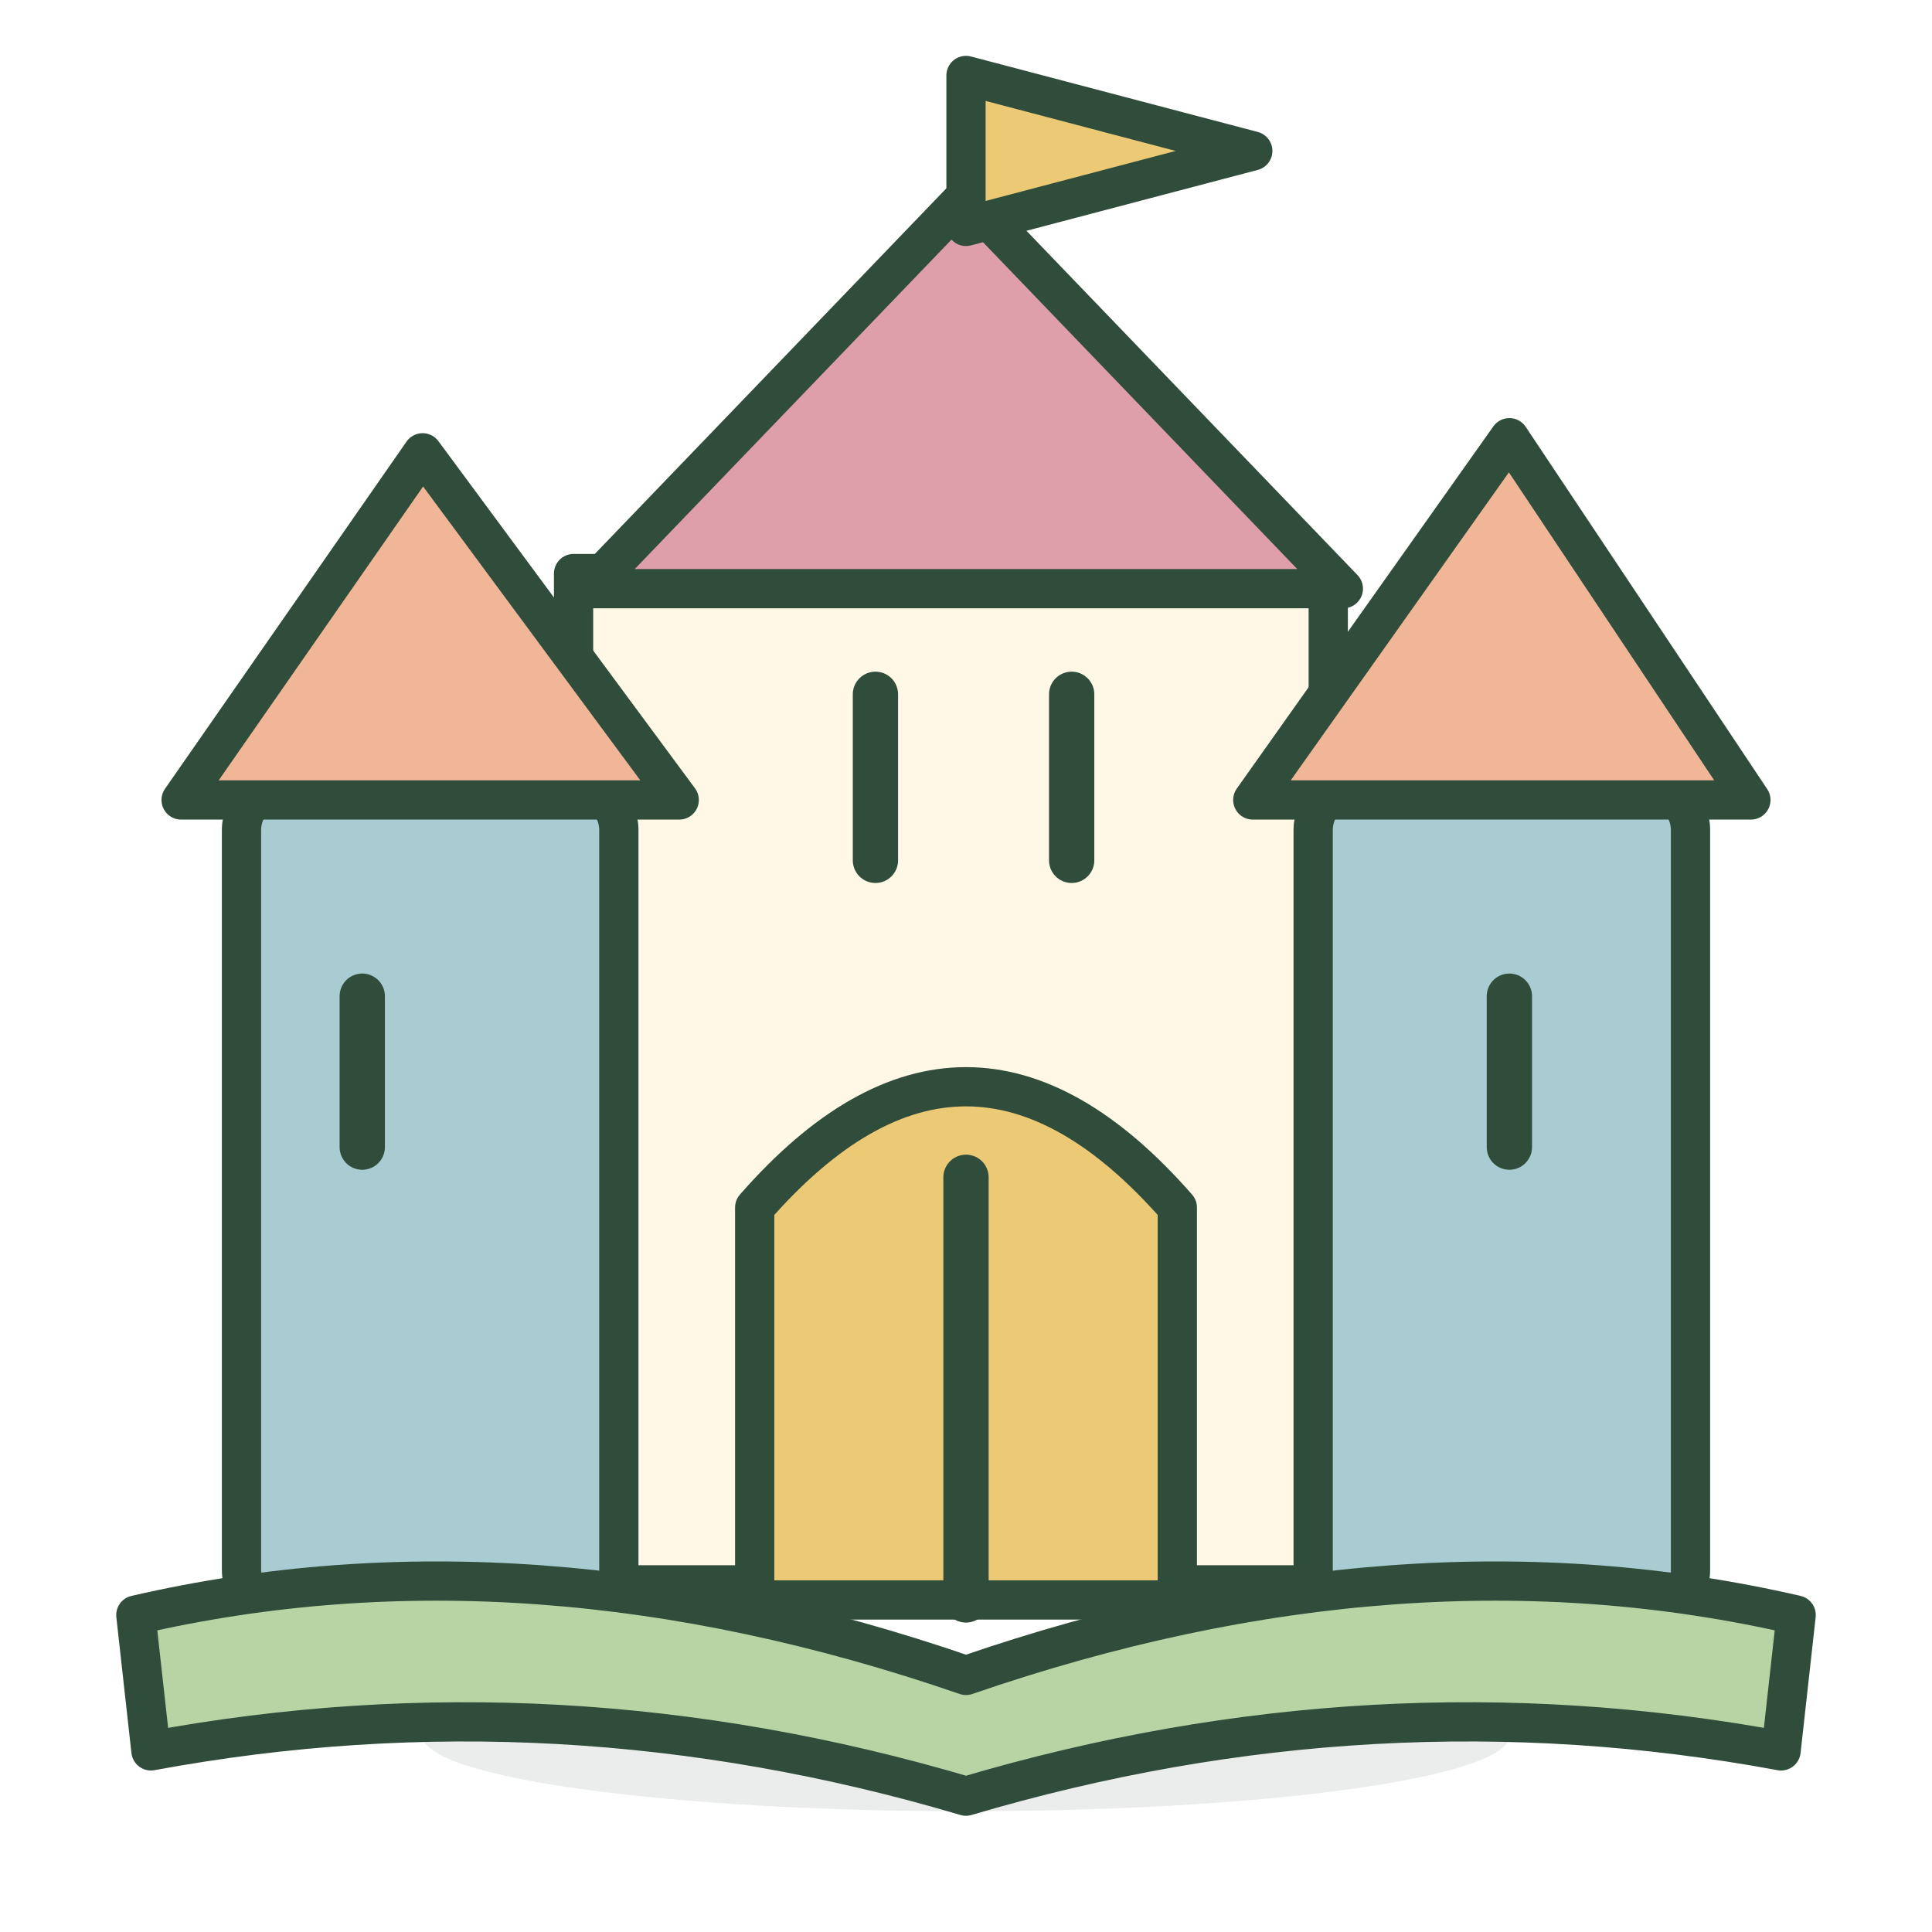
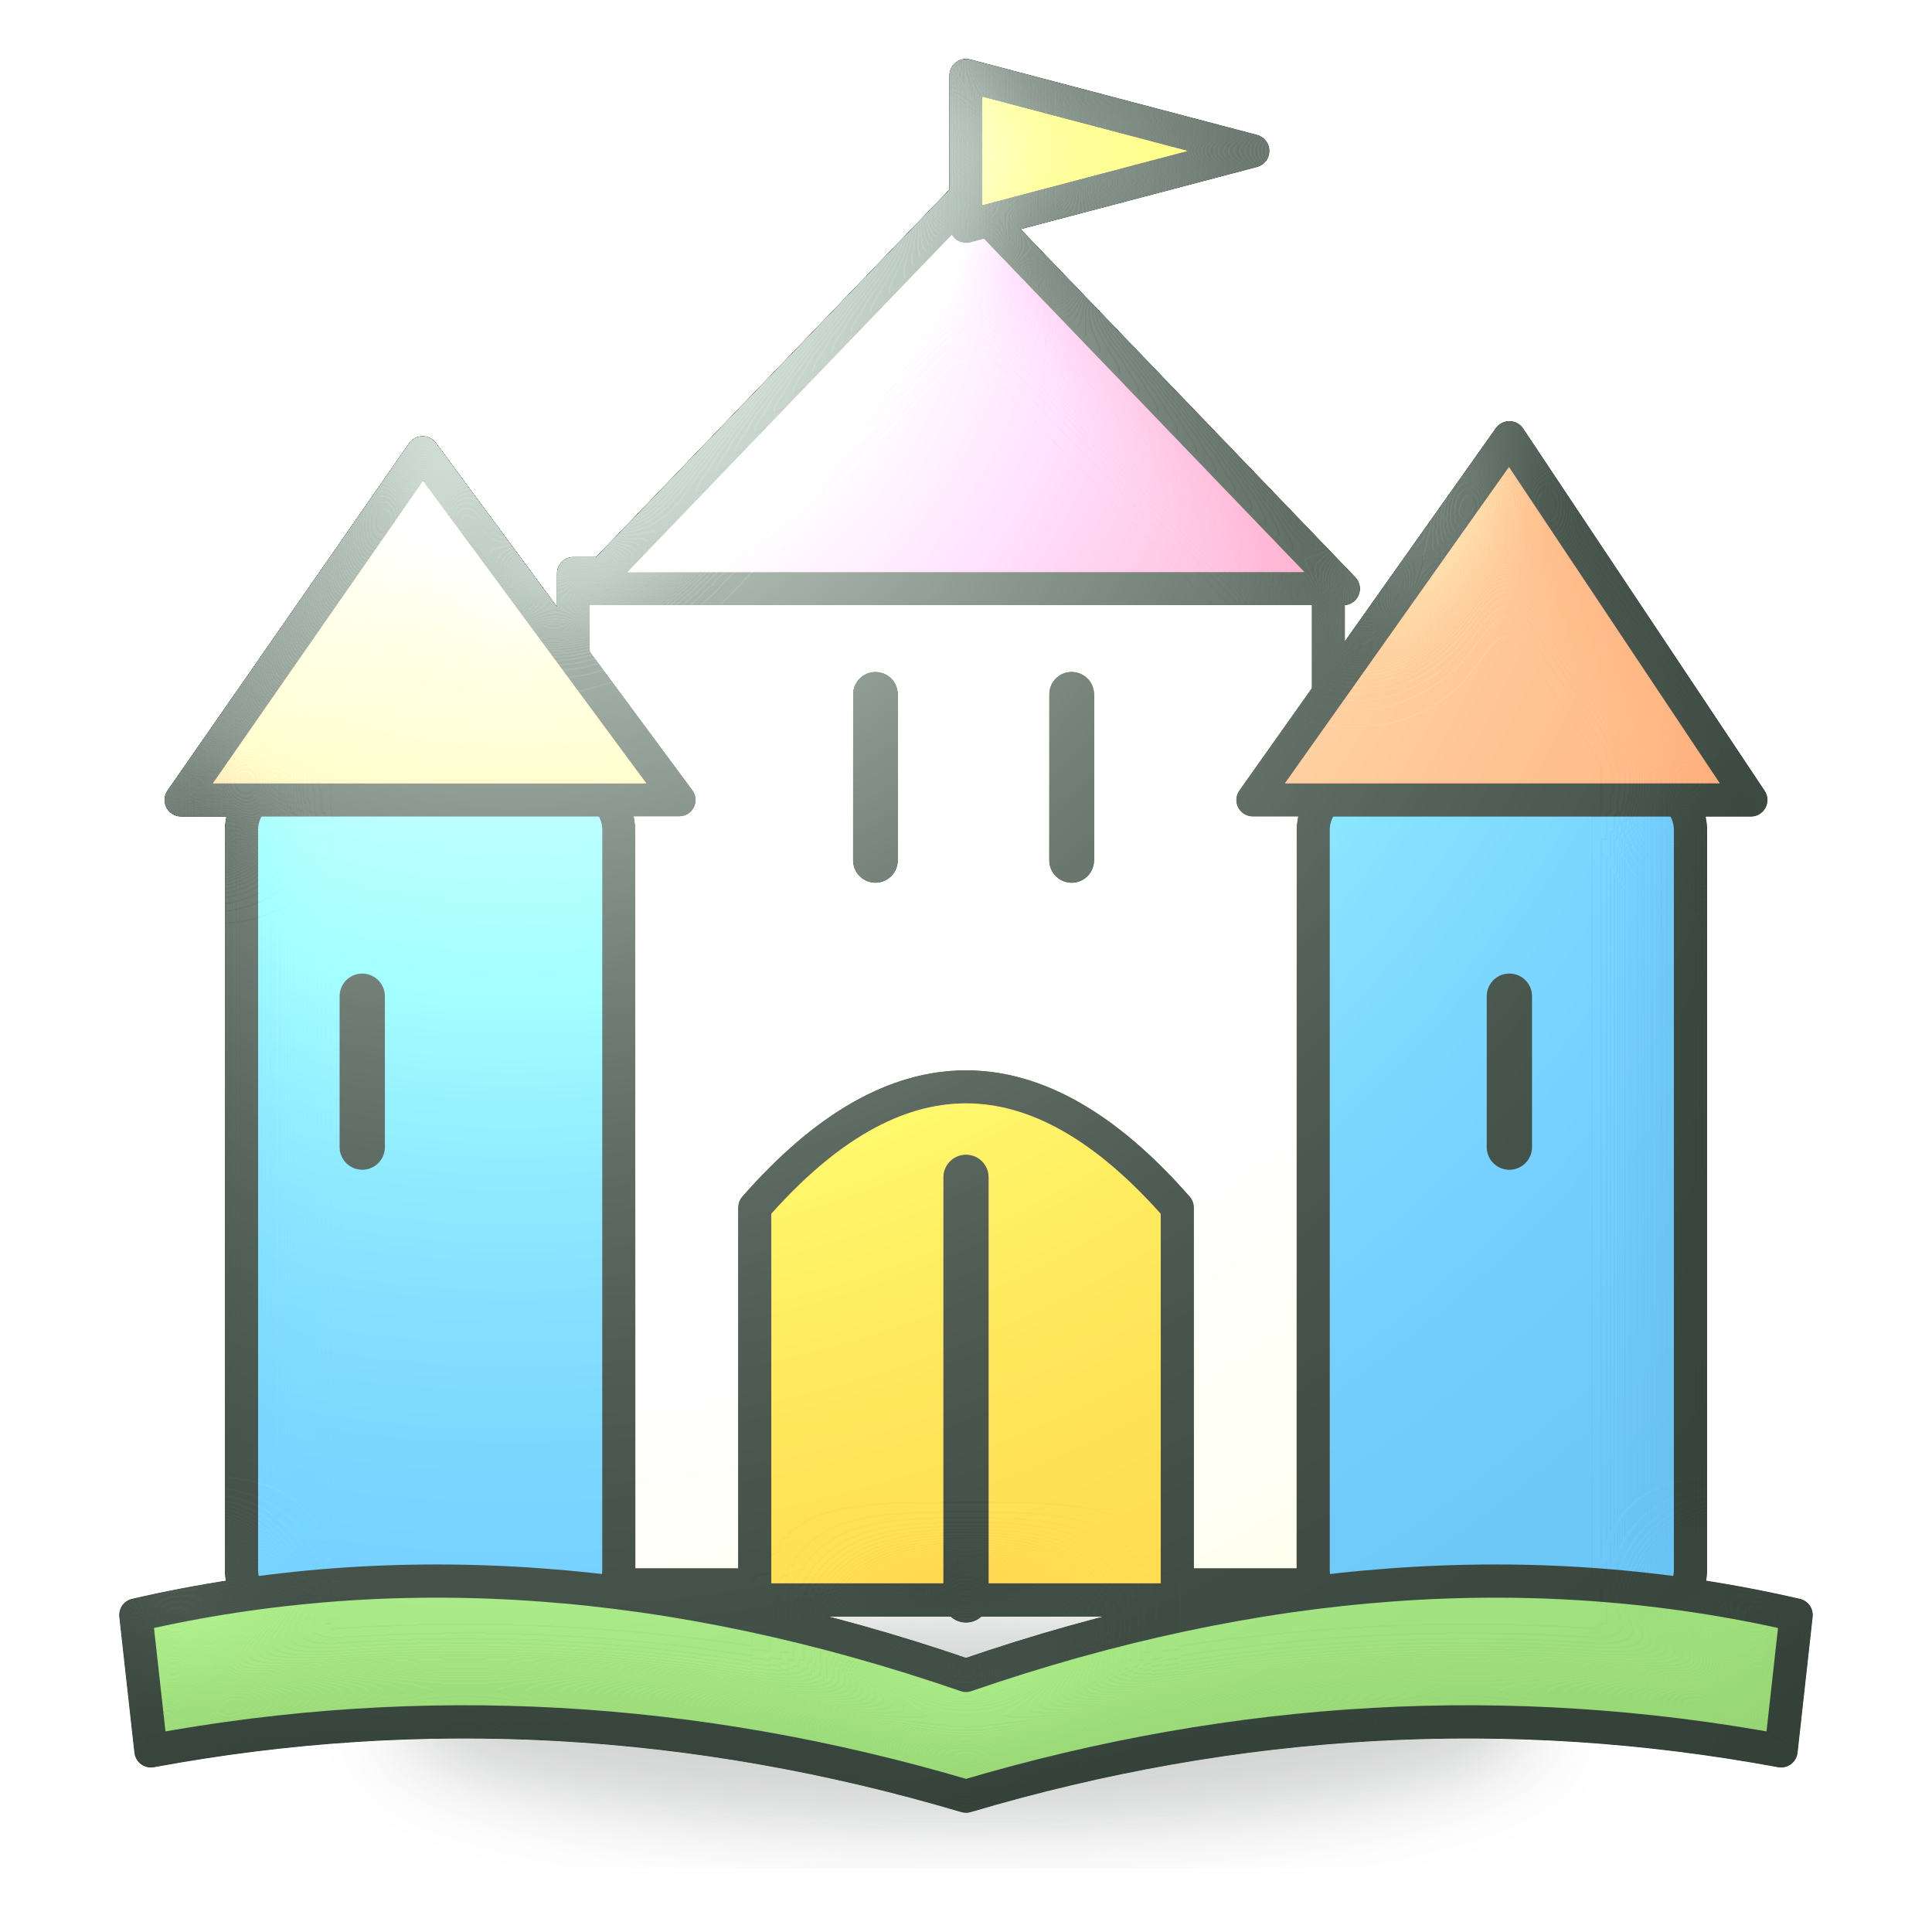
<svg xmlns="http://www.w3.org/2000/svg" viewBox="0 0 128 128" width="128" height="128" role="img" aria-labelledby="title">
-   <ellipse cx="64" cy="115" rx="36" ry="5" fill="#304C3B" opacity=".10" />
-   <g stroke="#304C3B" stroke-width="2.6" stroke-linecap="round" stroke-linejoin="round">
-     <path d="M19 105 V57 H38 V38 H88 V57 H108 V105Z" fill="#FFF8E6" />
-     <rect x="16" y="52" width="25" height="55" rx="3" fill="#A8CCD1" />
-     <rect x="87" y="52" width="25" height="55" rx="3" fill="#A8CCD1" />
-     <path d="M12 53 L28 30 L45 53Z M83 53 L100 29 L116 53Z" fill="#F0B697" />
-     <path d="M39 39 L64 13 L89 39Z" fill="#DE9EAA" />
-     <path d="M64 14 V5 L83 10 L64 15Z" fill="#EBC975" />
-     <path d="M50 106 V80 Q64 64 78 80 V106Z" fill="#EBC975" />
-     <path d="M64 78 V106 M24 66 V76 M100 66 V76 M58 46 V57 M71 46 V57" fill="none" stroke-width="3" />
-     <path d="M9 107 Q35 101 64 111 Q93 101 119 107 L118 116 Q91 111 64 119 Q37 111 10 116Z" fill="#B9D4A4" />
+   <defs>
+     <filter id="soft" x="-20%" y="-20%" width="140%" height="140%">
+       <feGaussianBlur stdDeviation="2.5" />
+     </filter>
+     <filter id="clay" x="-10%" y="-10%" width="120%" height="120%" color-interpolation-filters="sRGB">
+       <feGaussianBlur in="SourceAlpha" stdDeviation="3.2" result="blur" />
+       <feDiffuseLighting in="blur" surfaceScale="3.5" diffuseConstant="1.15" lighting-color="#ffffff" result="diffuse">
+         <feDistantLight azimuth="235" elevation="58" />
+       </feDiffuseLighting>
+       <feComposite in="SourceGraphic" in2="diffuse" operator="arithmetic" k1="1.08" result="shaded" />
+       <feSpecularLighting in="blur" surfaceScale="4" specularConstant=".85" specularExponent="26" lighting-color="#ffffff" result="spec">
+         <fePointLight x="34" y="14" z="90" />
+       </feSpecularLighting>
+       <feComposite in="spec" in2="SourceAlpha" operator="in" result="gloss" />
+       <feComposite in="gloss" in2="shaded" operator="arithmetic" k2=".75" k3="1" />
+     </filter>
+   </defs>
+   <ellipse cx="64" cy="114" rx="38" ry="7" fill="#2E3B33" opacity=".22" filter="url(#soft)" />
+   <g filter="url(#clay)">
+     <g stroke="#2E3B33" stroke-width="2.2" stroke-linecap="round" stroke-linejoin="round">
+       <path d="M19 105 V57 H38 V38 H88 V57 H108 V105Z" fill="#FFF3D6" />
+       <rect x="16" y="52" width="25" height="55" rx="3" fill="#5DB3E0" />
+       <rect x="87" y="52" width="25" height="55" rx="3" fill="#5DB3E0" />
+       <path d="M12 53 L28 30 L45 53Z M83 53 L100 29 L116 53Z" fill="#F59A6B" />
+       <path d="M39 39 L64 13 L89 39Z" fill="#F07C98" />
+       <path d="M64 14 V5 L83 10 L64 15Z" fill="#F7C23E" />
+       <path d="M50 106 V80 Q64 64 78 80 V106Z" fill="#F7C23E" />
+       <path d="M64 78 V106 M24 66 V76 M100 66 V76 M58 46 V57 M71 46 V57" fill="none" stroke-width="3" />
+       <path d="M9 107 Q35 101 64 111 Q93 101 119 107 L118 116 Q91 111 64 119 Q37 111 10 116Z" fill="#8FCB6E" />
+     </g>
  </g>
</svg>
